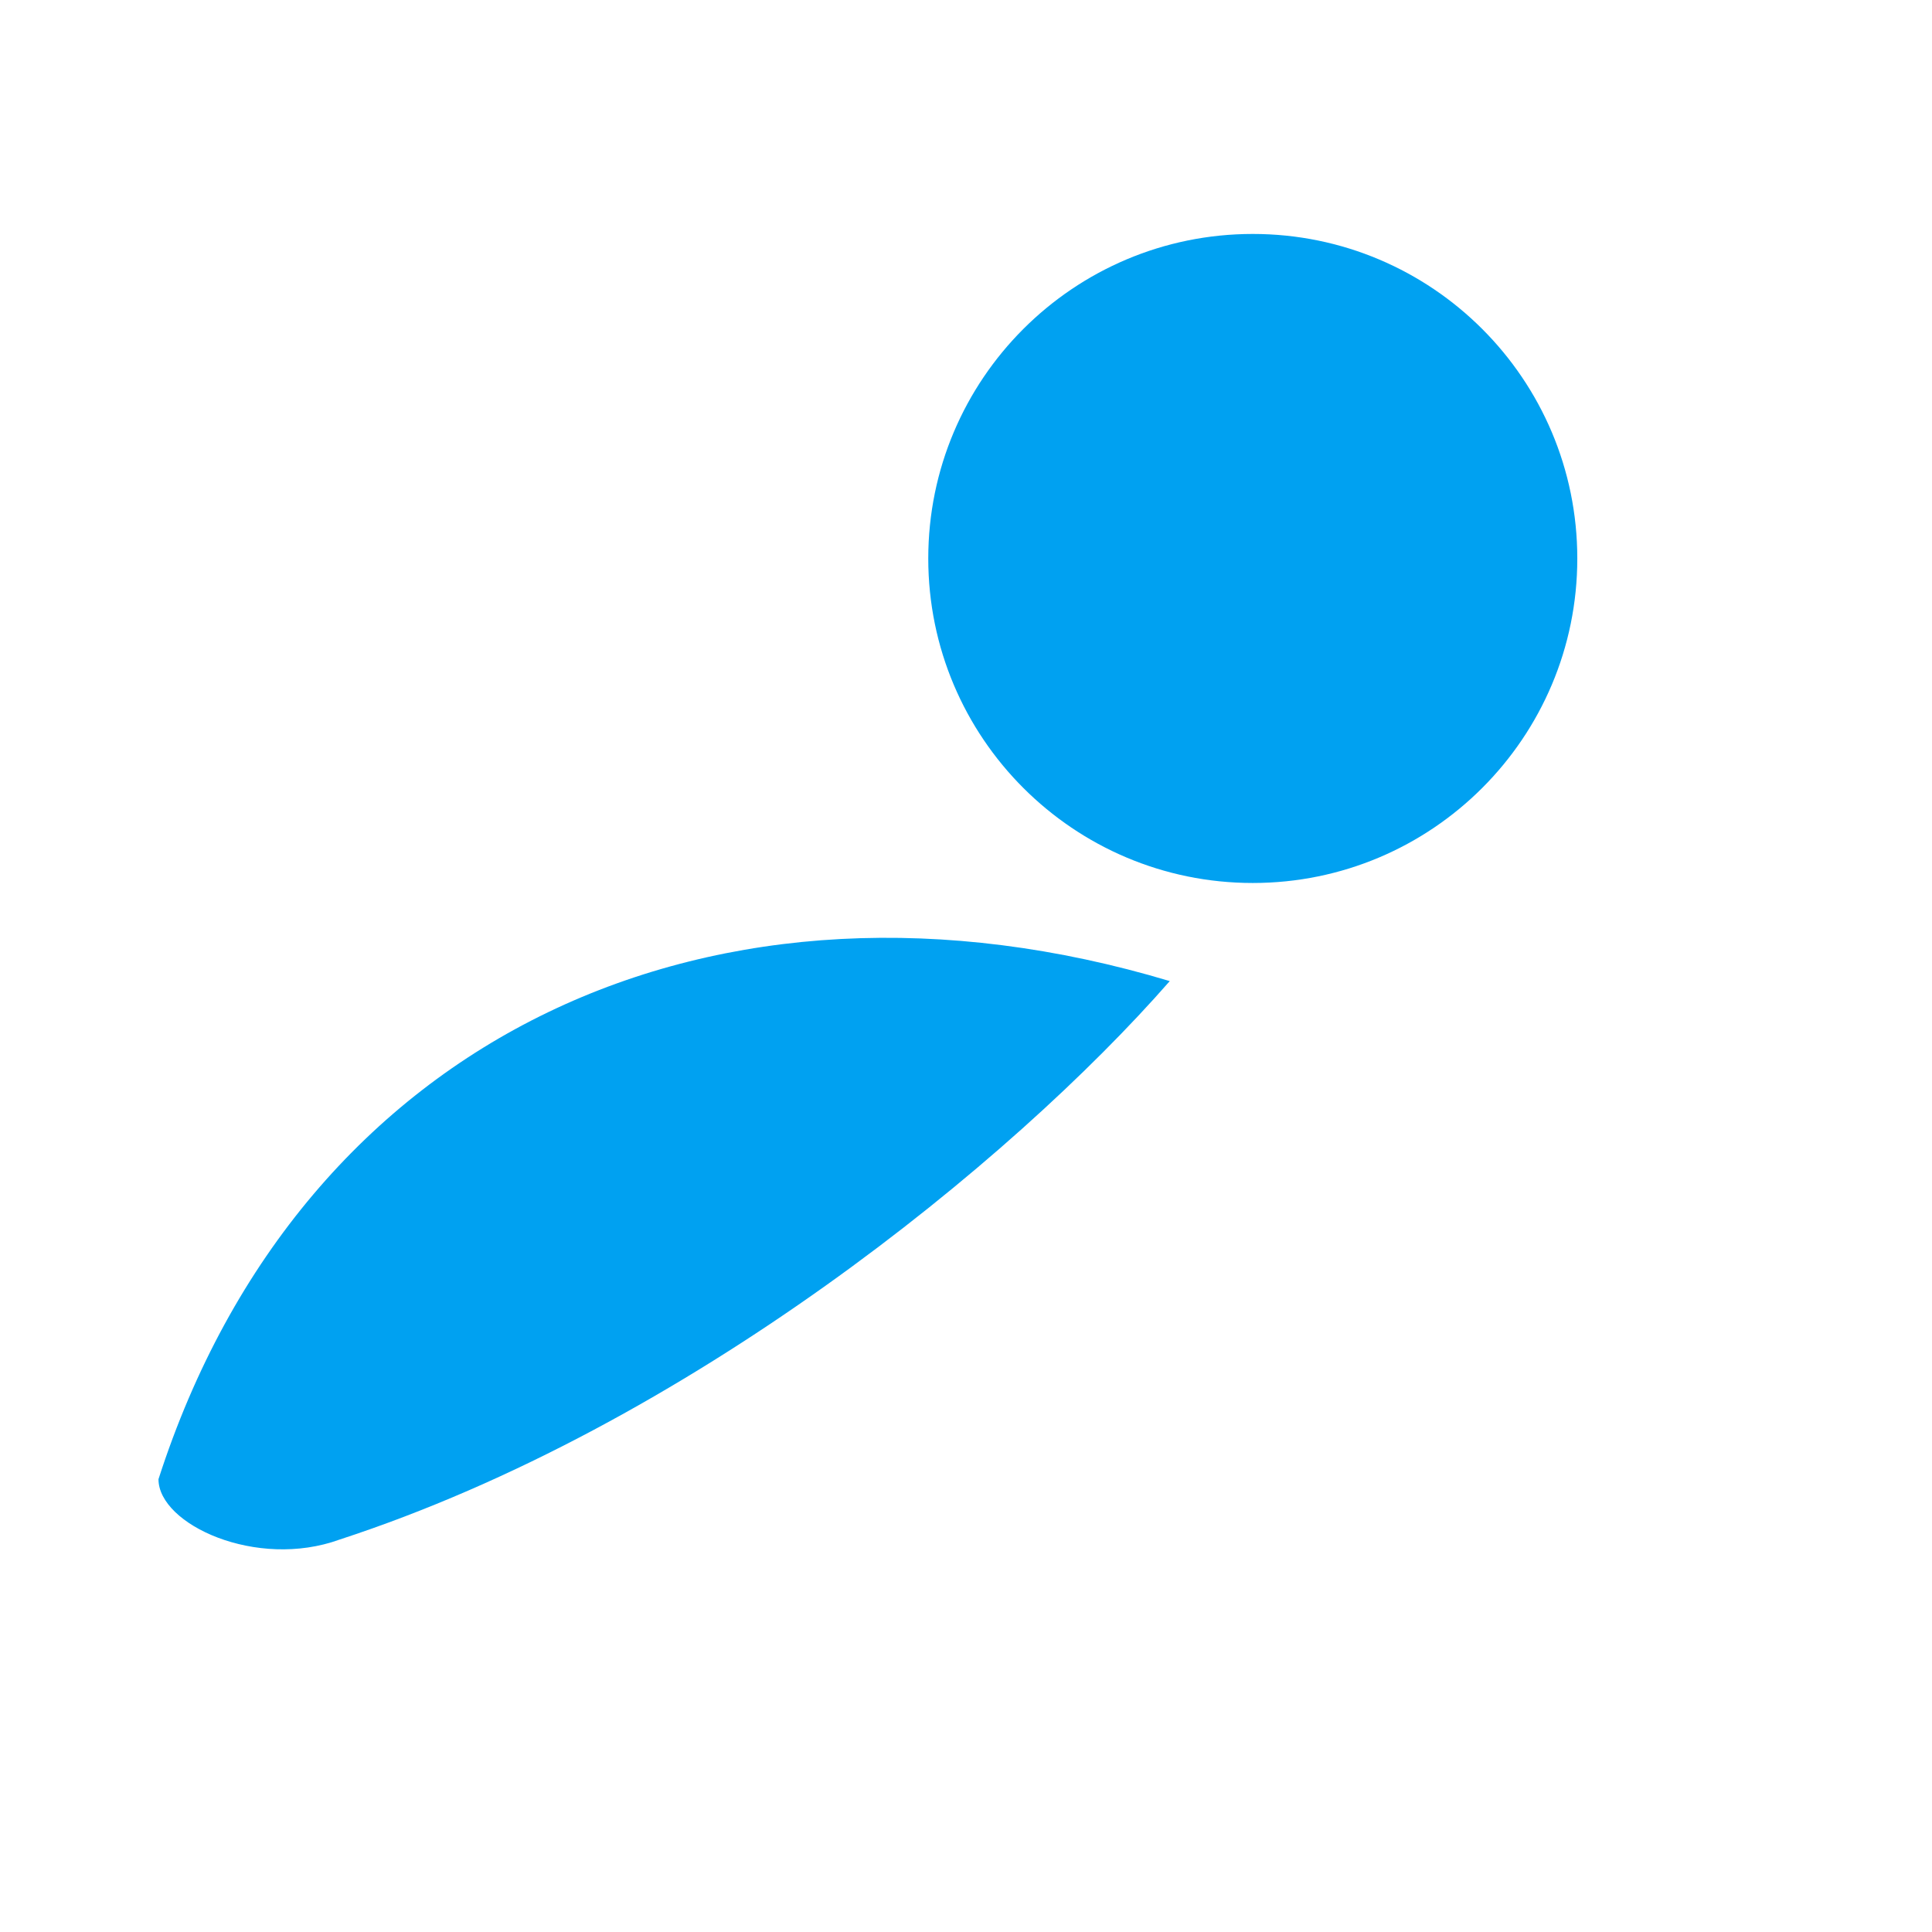
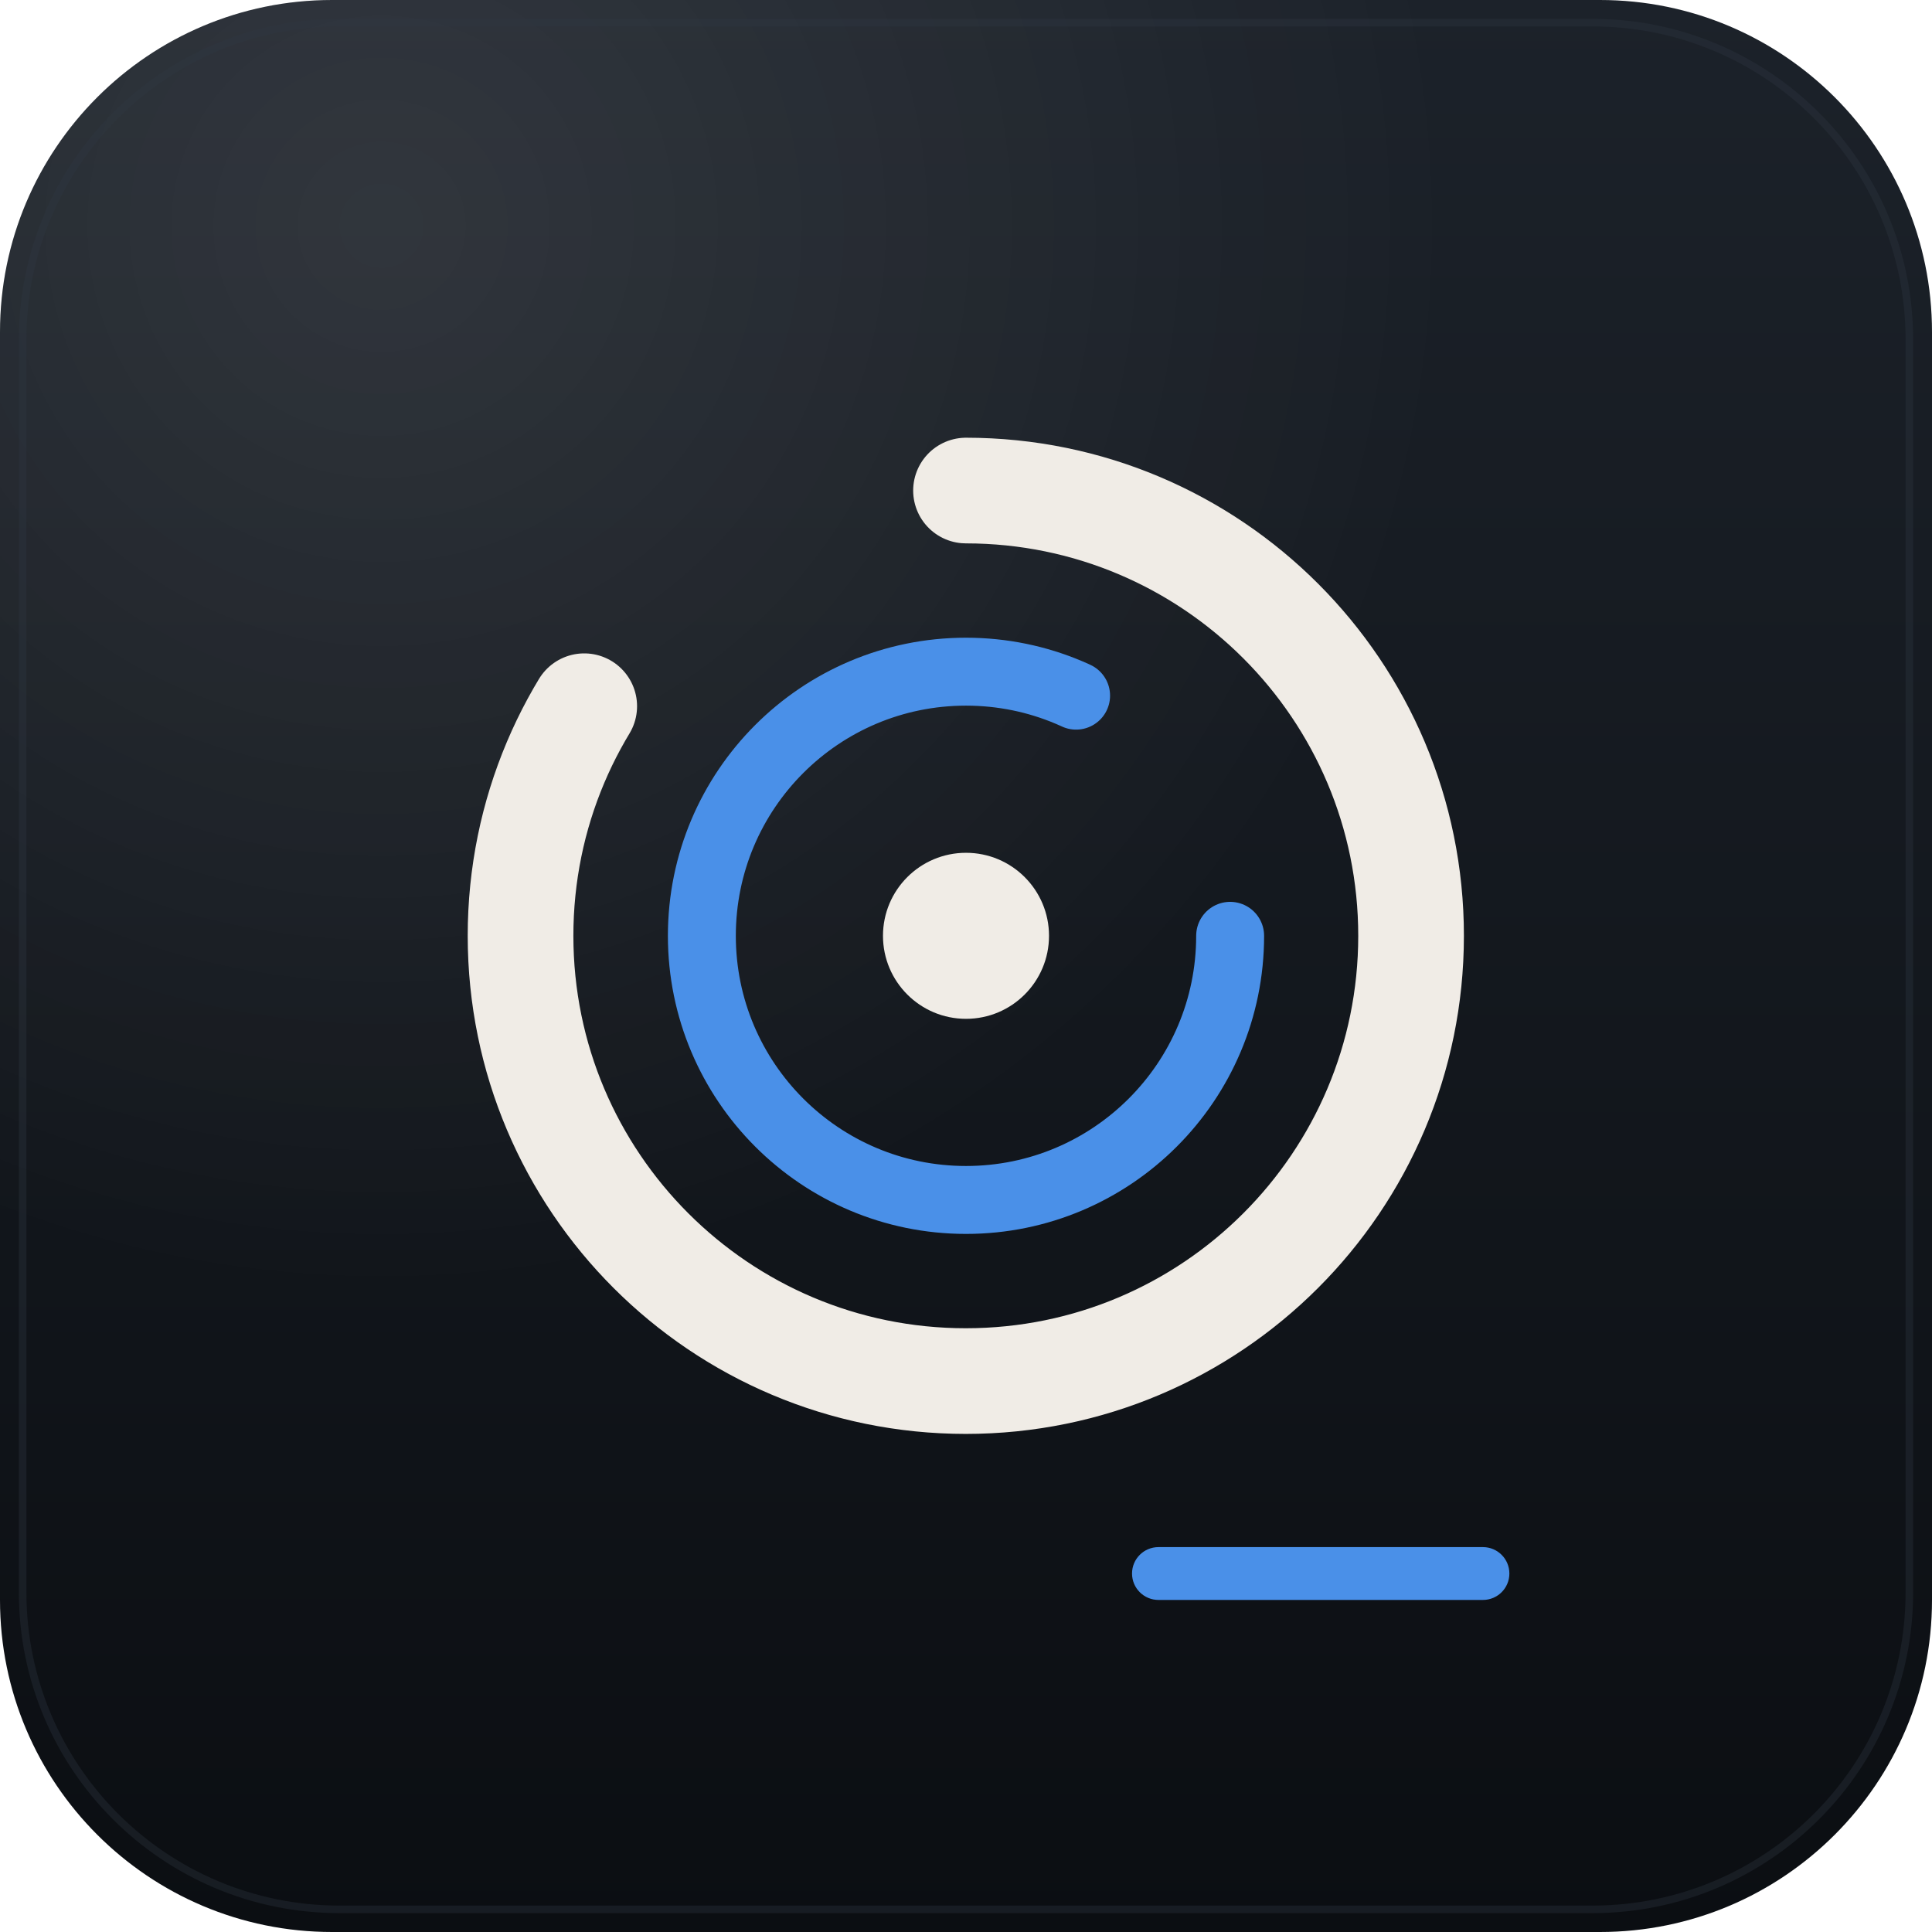
- <svg xmlns="http://www.w3.org/2000/svg" viewBox="0 0 512 512" role="img" aria-label="iCreate">
-   <circle cx="332" cy="148" r="86" fill="#00A1F1" />
-   <path fill="#00A1F1" d="M42 392c38-118 148-168 268-132-42 48-128 118-220 148-22 8-48-4-48-16z" />
+ <svg xmlns="http://www.w3.org/2000/svg" viewBox="0 0 512 512" role="img" aria-label="Photo">
+   <defs>
+     <linearGradient id="field" x1="0" y1="0" x2="0" y2="1">
+       <stop offset="0%" stop-color="#1C222A" />
+       <stop offset="100%" stop-color="#0B0E12" />
+     </linearGradient>
+     <radialGradient id="lift" cx="20%" cy="12%" r="55%">
+       <stop offset="0%" stop-color="#FFFFFF" stop-opacity="0.10" />
+       <stop offset="100%" stop-color="#FFFFFF" stop-opacity="0" />
+     </radialGradient>
+     <clipPath id="tile">
+       <rect width="512" height="512" rx="88" ry="88" />
+     </clipPath>
+   </defs>
+   <g clip-path="url(#tile)">
+     <rect width="512" height="512" fill="url(#field)" />
+     <rect width="512" height="512" fill="url(#lift)" />
+   </g>
+   <rect x="6" y="6" width="500" height="500" rx="84" ry="84" fill="none" stroke="#303844" stroke-opacity="0.35" stroke-width="2" />
+   <path d="M256 130a118 118 0 1 1-0.1 0" fill="none" stroke="#F0ECE6" stroke-width="28" stroke-linecap="round" stroke-dasharray="620 140" />
+   <circle cx="256" cy="248" r="70" fill="none" stroke="rgb(74,144,232)" stroke-width="18" stroke-dasharray="360 80" stroke-linecap="round" />
+   <circle cx="256" cy="248" r="22" fill="#F0ECE6" />
+   <rect x="300" y="410" width="100" height="14" rx="7" fill="rgb(74,144,232)" />
</svg>
